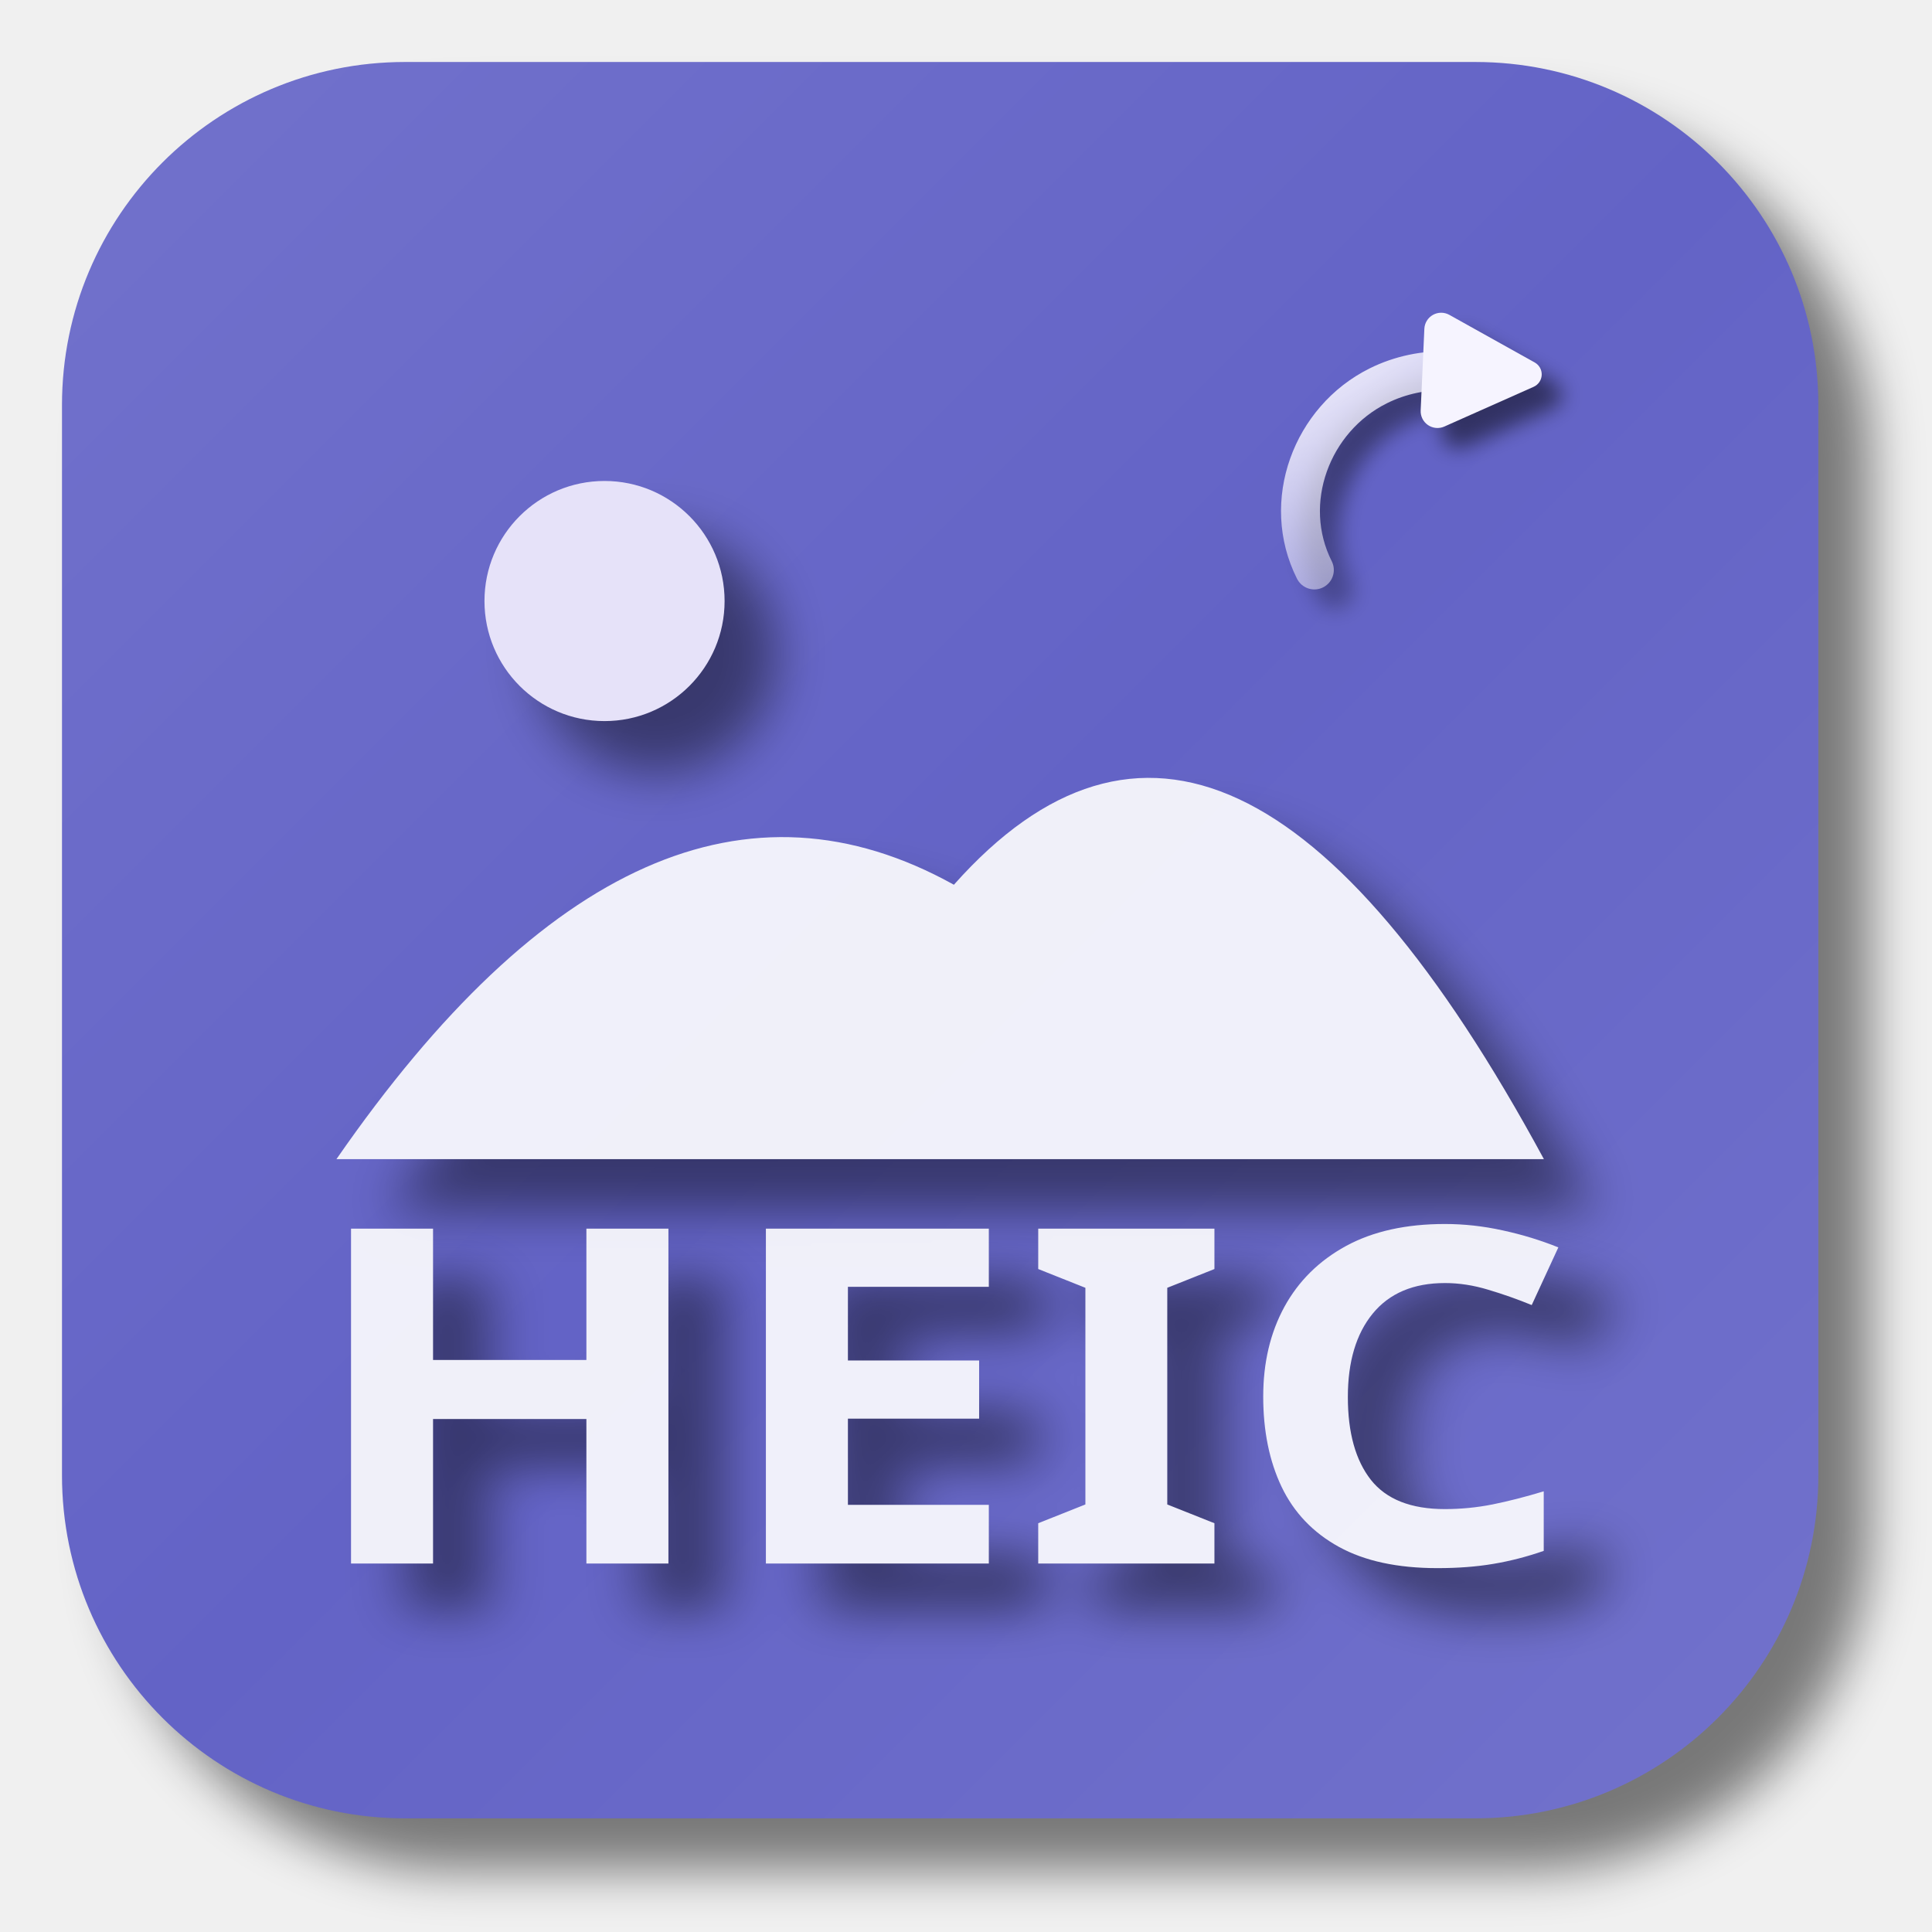
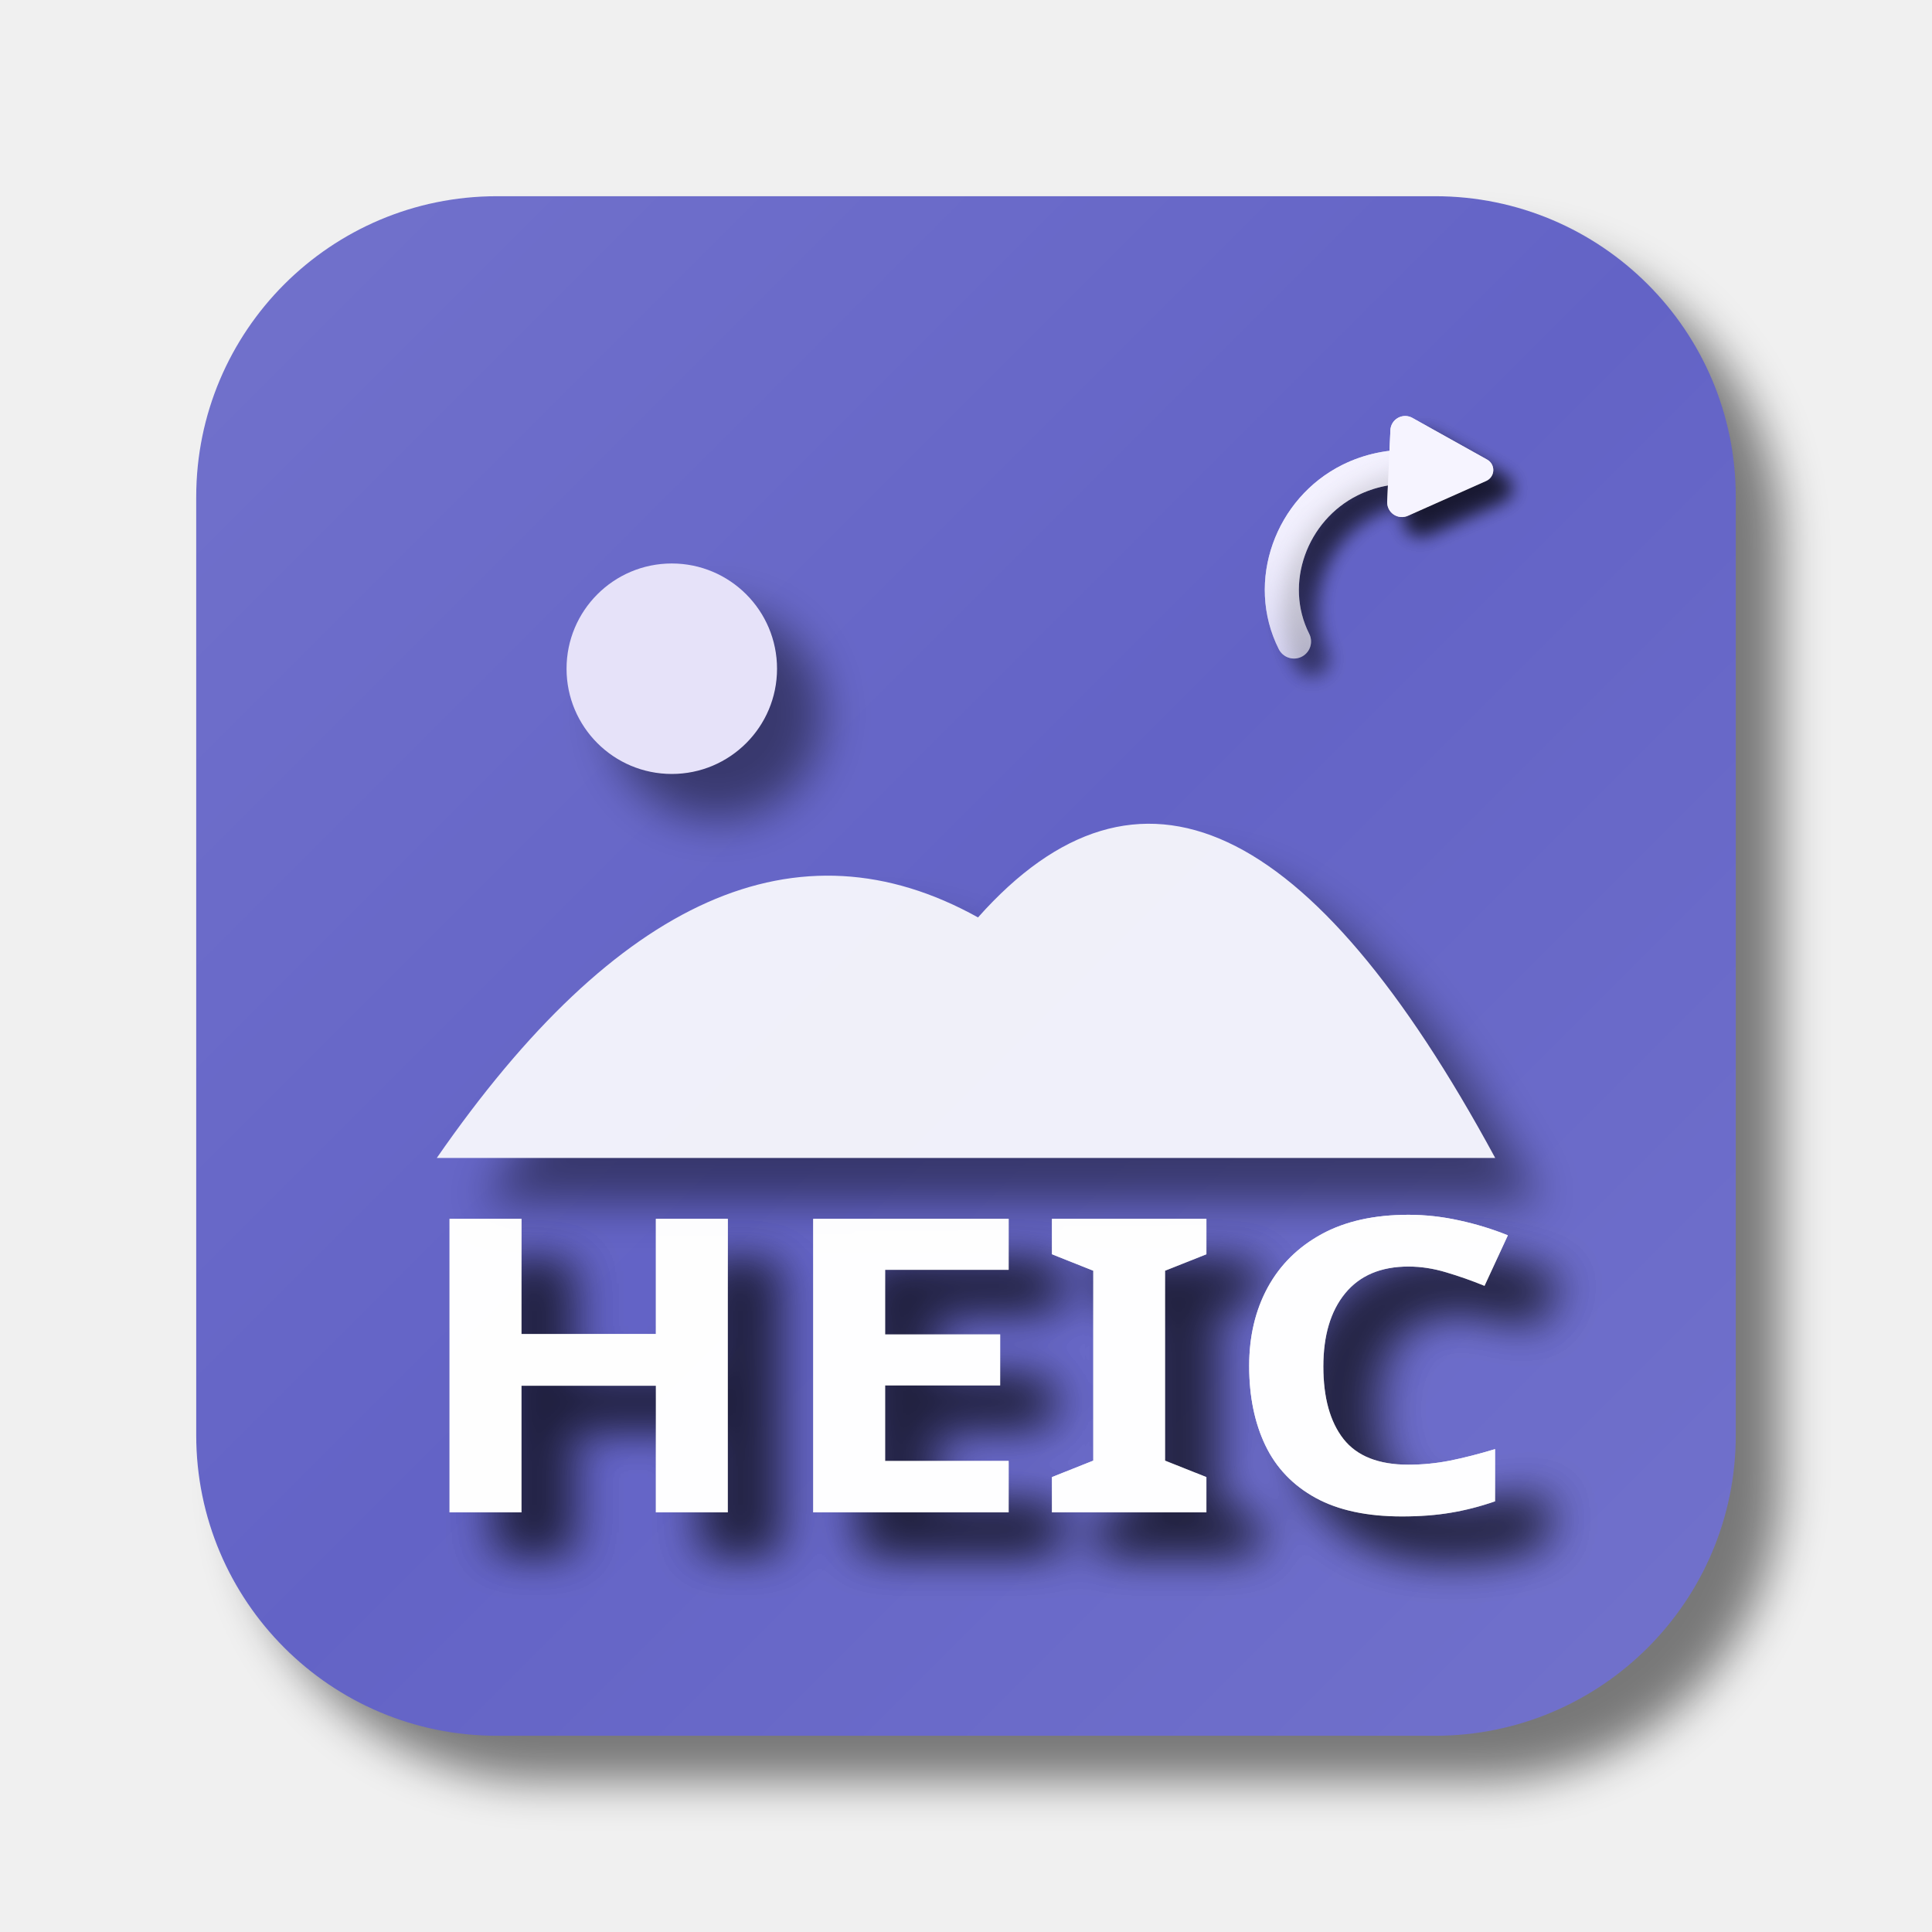
- <svg xmlns="http://www.w3.org/2000/svg" xmlns:xlink="http://www.w3.org/1999/xlink" width="224.4" height="224.4" viewBox="0 0 224.4 224.4" fill="none" version="1.1" id="svg4">
-   <rect x="7.2" y="7.2" width="204" height="204" rx="39.844" fill="url(#bgGradient)" id="rect1" style="fill:url(#bgGradient);stroke-width:0.398;filter:url(#filter31)" />
-   <path d="m 39.075,134.637 q 35.859,-51.797 71.719,-31.875 31.875,-35.859 68.531,31.875 z" fill="#ffffff" opacity="0.9" id="path1" style="filter:url(#filter23)" />
-   <circle cx="70.216" cy="69.809" fill="#FFC131" id="circle1" style="opacity:0.9;fill:#f4effe;fill-opacity:1;filter:url(#filter25)" r="13.945" />
+ <svg xmlns="http://www.w3.org/2000/svg" xmlns:xlink="http://www.w3.org/1999/xlink" width="256" height="256" viewBox="0 0 256 256" fill="none" version="1.1" id="svg4">
+   <rect x="26" y="26" width="204" height="204" rx="39.844" fill="url(#bgGradient)" id="rect1" style="fill:url(#bgGradient);stroke-width:0.398;filter:url(#filter31)" />
+   <path d="m 57.875,153.438 q 35.859,-51.797 71.719,-31.875 31.875,-35.859 68.531,31.875 z" fill="#ffffff" opacity="0.9" id="path1" style="filter:url(#filter23)" />
+   <circle cx="89.016" cy="88.609" fill="#FFC131" id="circle1" style="opacity:0.9;fill:#f4effe;fill-opacity:1;filter:url(#filter25)" r="13.945" />
+   <path style="fill:none;fill-rule:evenodd;stroke:url(#linearGradient5);stroke-width:11.339;stroke-linecap:round;stroke-dasharray:none;stroke-dashoffset:0;stroke-opacity:1;marker-end:url(#RoundedArrow);paint-order:normal;filter:url(#filter27)" id="path4" d="m 340.666,208.381 c -9.917,-19.693 -0.848,-44 18.626,-53.679 6.431,-3.197 13.656,-4.696 20.828,-4.372" transform="matrix(0.3984375,0,0,0.3984375,35.72891,1.975607)" />
+   <text xml:space="preserve" style="font-style:normal;font-variant:normal;font-weight:normal;font-stretch:normal;font-size:58.575px;font-family:'思源宋体';-inkscape-font-specification:'思源宋体, Normal';font-variant-ligatures:normal;font-variant-caps:normal;font-variant-numeric:normal;font-variant-east-asian:normal;text-align:start;writing-mode:lr-tb;direction:ltr;text-anchor:start;white-space:pre;opacity:0.9;fill:#f4f0fe;fill-opacity:1;stroke:#6d28d9;stroke-width:0;stroke-linecap:round;stroke-dasharray:none;stroke-dashoffset:0;stroke-opacity:1;paint-order:normal;filter:url(#filter29)" x="50.13" y="215.506" id="text19" transform="scale(1.07539,0.929895)">
+     <tspan id="tspan19" x="50.13" y="215.506" style="font-style:normal;font-variant:normal;font-weight:bold;font-stretch:normal;font-size:58.575px;font-family:'霞鹜文楷';-inkscape-font-specification:'霞鹜文楷 Bold';font-variant-ligatures:normal;font-variant-caps:normal;font-variant-numeric:normal;font-variant-east-asian:normal;fill:#ffffff;fill-opacity:1;stroke:#6d28d9;stroke-width:0;stroke-dasharray:none;stroke-opacity:1">HEIC</tspan>
+   </text>
  <defs id="defs4">
    <linearGradient id="linearGradient1">
      <stop style="stop-color:#f6f4ff;stop-opacity:1;" offset="0" id="stop1" />
      <stop style="stop-color:#f6f4ff;stop-opacity:0;" offset="1" id="stop5" />
    </linearGradient>
-     <marker style="overflow:visible" id="RoundedArrow" refX="0" refY="0" orient="auto-start-reverse" markerWidth="0.5" markerHeight="0.5" viewBox="0 0 1 1" preserveAspectRatio="xMidYMid">
-       <path transform="scale(0.7)" d="m -0.211,-4.106 6.422,3.211 a 1,1 90 0 1 0,1.789 L -0.211,4.106 A 1.236,1.236 31.717 0 1 -2,3 v -6 a 1.236,1.236 148.283 0 1 1.789,-1.106 z" style="fill:context-stroke;fill-rule:evenodd;stroke:none" id="path8" />
-     </marker>
-     <linearGradient id="bgGradient" x1="0" y1="0" x2="512" y2="512" gradientUnits="userSpaceOnUse" gradientTransform="matrix(0.3984375,0,0,0.3984375,7.2,7.2)">
+     <linearGradient id="bgGradient" x1="0" y1="0" x2="512" y2="512" gradientUnits="userSpaceOnUse" gradientTransform="matrix(0.3984375,0,0,0.3984375,26,26)">
      <stop offset="0%" stop-color="#7272CC" id="stop2" />
      <stop offset="50%" stop-color="#6363C6" id="stop3" />
      <stop offset="100%" stop-color="#7272CC" id="stop4" />
    </linearGradient>
    <linearGradient xlink:href="#linearGradient1" id="linearGradient5" x1="352.652" y1="134.577" x2="416.148" y2="238.819" gradientUnits="userSpaceOnUse" />
-     <filter style="color-interpolation-filters:sRGB" id="filter23" x="-0.06" y="-0.189" width="1.162" height="1.514">
+     <marker style="overflow:visible" id="RoundedArrow" refX="0" refY="0" orient="auto-start-reverse" markerWidth="0.5" markerHeight="0.5" viewBox="0 0 1 1" preserveAspectRatio="xMidYMid">
+       <path transform="scale(0.7)" d="m -0.211,-4.106 6.422,3.211 a 1,1 90 0 1 0,1.789 L -0.211,4.106 A 1.236,1.236 31.717 0 1 -2,3 v -6 a 1.236,1.236 148.283 0 1 1.789,-1.106 z" style="fill:context-stroke;fill-rule:evenodd;stroke:none" id="path8" />
+     </marker>
+     <filter style="color-interpolation-filters:sRGB;" id="filter23" x="-0.06" y="-0.189" width="1.162" height="1.514">
      <feFlood result="flood" in="SourceGraphic" flood-opacity="0.498" flood-color="rgb(0,0,0)" id="feFlood22" />
      <feGaussianBlur result="blur" in="SourceGraphic" stdDeviation="3" id="feGaussianBlur22" />
      <feOffset result="offset" in="blur" dx="6" dy="6" id="feOffset22" />
      <feComposite result="comp1" operator="in" in="flood" in2="offset" id="feComposite22" />
      <feComposite result="comp2" operator="over" in="SourceGraphic" in2="comp1" id="feComposite23" />
    </filter>
-     <filter style="color-interpolation-filters:sRGB" id="filter25" x="-0.301" y="-0.301" width="1.817" height="1.817">
+     <filter style="color-interpolation-filters:sRGB;" id="filter25" x="-0.301" y="-0.301" width="1.817" height="1.817">
      <feFlood result="flood" in="SourceGraphic" flood-opacity="0.498" flood-color="rgb(0,0,0)" id="feFlood23" />
      <feGaussianBlur result="blur" in="SourceGraphic" stdDeviation="3" id="feGaussianBlur23" />
      <feOffset result="offset" in="blur" dx="6" dy="6" id="feOffset23" />
      <feComposite result="comp1" operator="in" in="flood" in2="offset" id="feComposite24" />
      <feComposite result="comp2" operator="over" in="SourceGraphic" in2="comp1" id="feComposite25" />
    </filter>
    <filter style="color-interpolation-filters:sRGB" id="filter27" x="-0.296" y="-0.415" width="2.216" height="1.74">
      <feFlood result="flood" in="SourceGraphic" flood-opacity="0.498" flood-color="rgb(0,0,0)" id="feFlood25" />
      <feGaussianBlur result="blur" in="SourceGraphic" stdDeviation="3" id="feGaussianBlur25" />
      <feOffset result="offset" in="blur" dx="6" dy="6" id="feOffset25" />
      <feComposite result="comp1" operator="in" in="flood" in2="offset" id="feComposite26" />
      <feComposite result="comp2" operator="over" in="SourceGraphic" in2="comp1" id="feComposite27" />
    </filter>
-     <filter style="color-interpolation-filters:sRGB" id="filter29" x="-0.054" y="-0.165" width="1.154" height="1.469">
+     <filter style="color-interpolation-filters:sRGB;" id="filter29" x="-0.054" y="-0.165" width="1.154" height="1.469">
      <feFlood result="flood" in="SourceGraphic" flood-opacity="0.498" flood-color="rgb(0,0,0)" id="feFlood27" />
      <feGaussianBlur result="blur" in="SourceGraphic" stdDeviation="3" id="feGaussianBlur27" />
      <feOffset result="offset" in="blur" dx="6" dy="6" id="feOffset27" />
      <feComposite result="comp1" operator="in" in="flood" in2="offset" id="feComposite28" />
      <feComposite result="comp2" operator="over" in="SourceGraphic" in2="comp1" id="feComposite29" />
    </filter>
-     <filter style="color-interpolation-filters:sRGB" id="filter31" x="-0.035" y="-0.035" width="1.1" height="1.1">
+     <filter style="color-interpolation-filters:sRGB;" id="filter31" x="-0.035" y="-0.035" width="1.1" height="1.1">
      <feFlood result="flood" in="SourceGraphic" flood-opacity="0.498" flood-color="rgb(0,0,0)" id="feFlood30" />
      <feGaussianBlur result="blur" in="SourceGraphic" stdDeviation="3" id="feGaussianBlur30" />
      <feOffset result="offset" in="blur" dx="6" dy="6" id="feOffset30" />
      <feComposite result="comp1" operator="in" in="flood" in2="offset" id="feComposite30" />
      <feComposite result="comp2" operator="over" in="SourceGraphic" in2="comp1" id="feComposite31" />
    </filter>
  </defs>
-   <path style="fill:none;fill-rule:evenodd;stroke:url(#linearGradient5);stroke-width:11.339;stroke-linecap:round;stroke-dasharray:none;stroke-dashoffset:0;stroke-opacity:1;marker-end:url(#RoundedArrow);paint-order:normal;filter:url(#filter27)" id="path4" d="m 340.666,208.381 c -9.917,-19.693 -0.848,-44 18.626,-53.679 6.431,-3.197 13.656,-4.696 20.828,-4.372" transform="matrix(0.3984375,0,0,0.3984375,16.92891,-16.82439)" />
-   <text xml:space="preserve" style="font-style:normal;font-variant:normal;font-weight:normal;font-stretch:normal;font-size:58.575px;font-family:'思源宋体';-inkscape-font-specification:'思源宋体, Normal';font-variant-ligatures:normal;font-variant-caps:normal;font-variant-numeric:normal;font-variant-east-asian:normal;text-align:start;writing-mode:lr-tb;direction:ltr;text-anchor:start;white-space:pre;opacity:0.9;fill:#f4f0fe;fill-opacity:1;stroke:#6d28d9;stroke-width:0;stroke-linecap:round;stroke-dasharray:none;stroke-dashoffset:0;stroke-opacity:1;paint-order:normal;filter:url(#filter29)" x="50.13" y="215.506" id="text19" transform="matrix(1.07539,0,0,0.929895,-18.8,-18.8)">
+   <path style="fill:none;fill-rule:evenodd;stroke:url(#linearGradient5);stroke-width:11.339;stroke-linecap:round;stroke-dasharray:none;stroke-dashoffset:0;stroke-opacity:1;marker-end:url(#RoundedArrow);paint-order:normal;filter:url(#filter27)" id="path4" d="m 340.666,208.381 c -9.917,-19.693 -0.848,-44 18.626,-53.679 6.431,-3.197 13.656,-4.696 20.828,-4.372" transform="matrix(0.3984375,0,0,0.3984375,35.72891,1.975607)" />
+   <text xml:space="preserve" style="font-style:normal;font-variant:normal;font-weight:normal;font-stretch:normal;font-size:58.575px;font-family:'思源宋体';-inkscape-font-specification:'思源宋体, Normal';font-variant-ligatures:normal;font-variant-caps:normal;font-variant-numeric:normal;font-variant-east-asian:normal;text-align:start;writing-mode:lr-tb;direction:ltr;text-anchor:start;white-space:pre;opacity:0.9;fill:#f4f0fe;fill-opacity:1;stroke:#6d28d9;stroke-width:0;stroke-linecap:round;stroke-dasharray:none;stroke-dashoffset:0;stroke-opacity:1;paint-order:normal;filter:url(#filter29)" x="50.13" y="215.506" id="text19" transform="scale(1.07539,0.929895)">
    <tspan id="tspan19" x="50.13" y="215.506" style="font-style:normal;font-variant:normal;font-weight:bold;font-stretch:normal;font-size:58.575px;font-family:'霞鹜文楷';-inkscape-font-specification:'霞鹜文楷 Bold';font-variant-ligatures:normal;font-variant-caps:normal;font-variant-numeric:normal;font-variant-east-asian:normal;fill:#ffffff;fill-opacity:1;stroke:#6d28d9;stroke-width:0;stroke-dasharray:none;stroke-opacity:1">HEIC</tspan>
  </text>
</svg>
